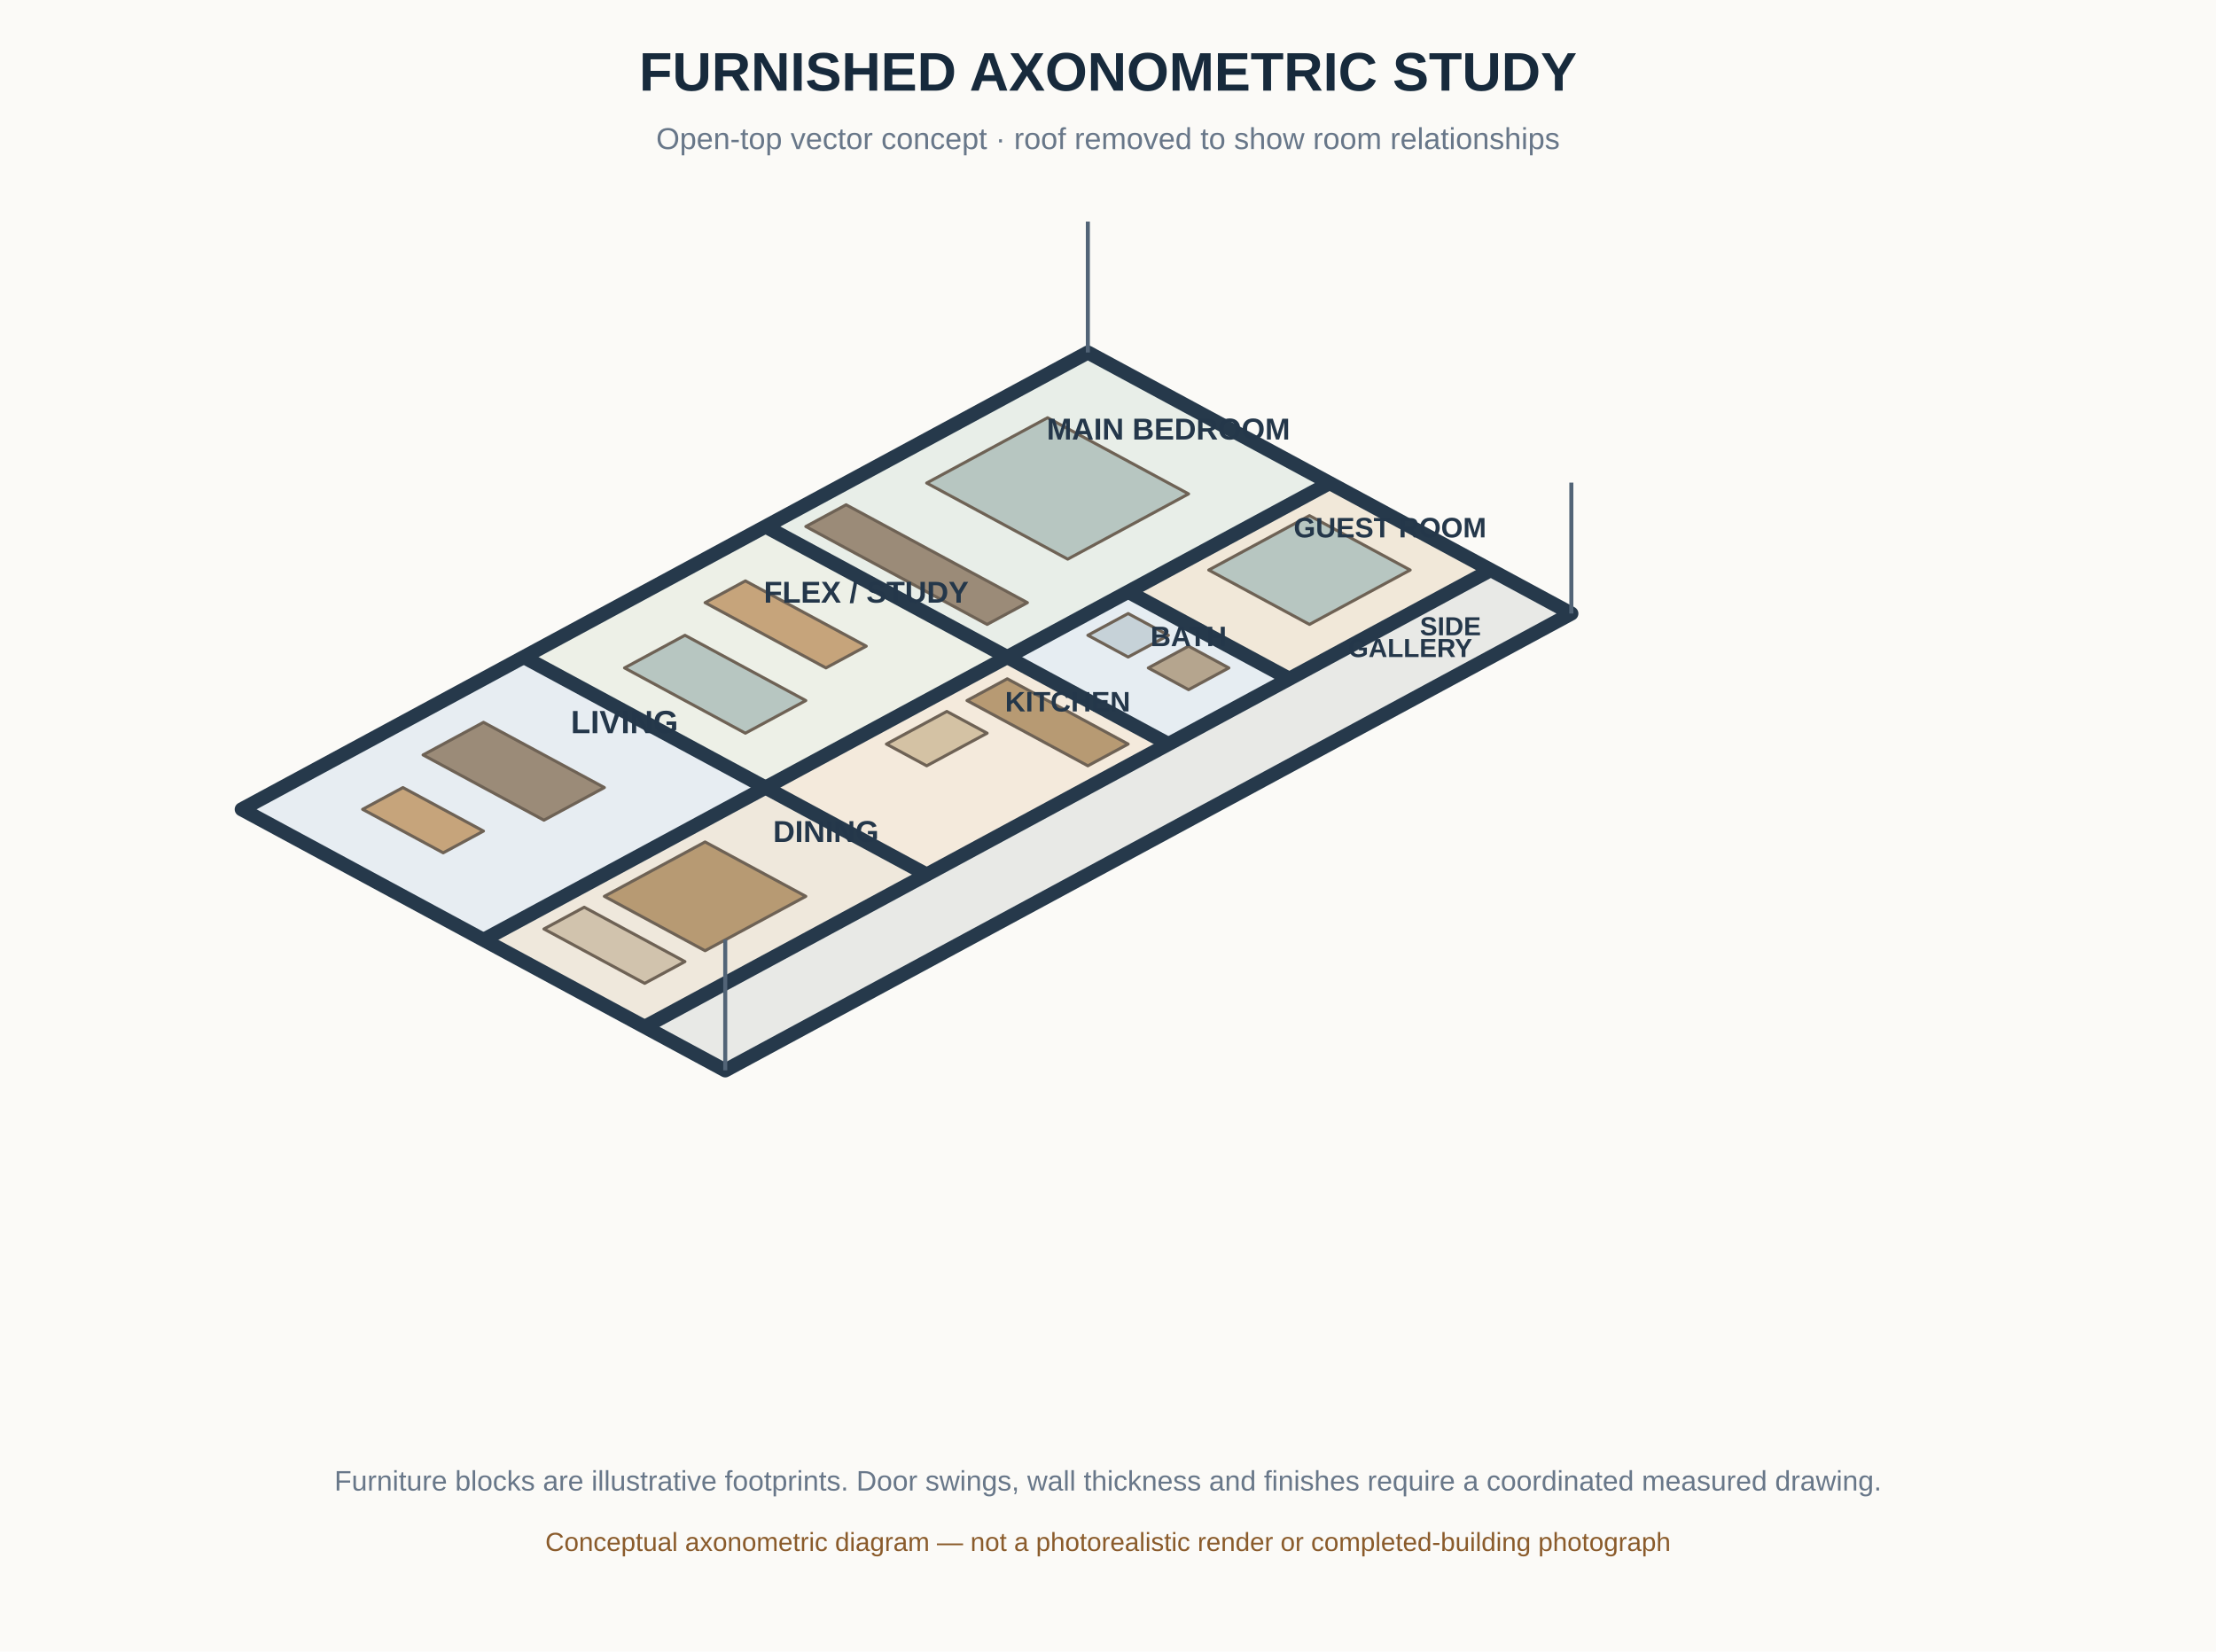
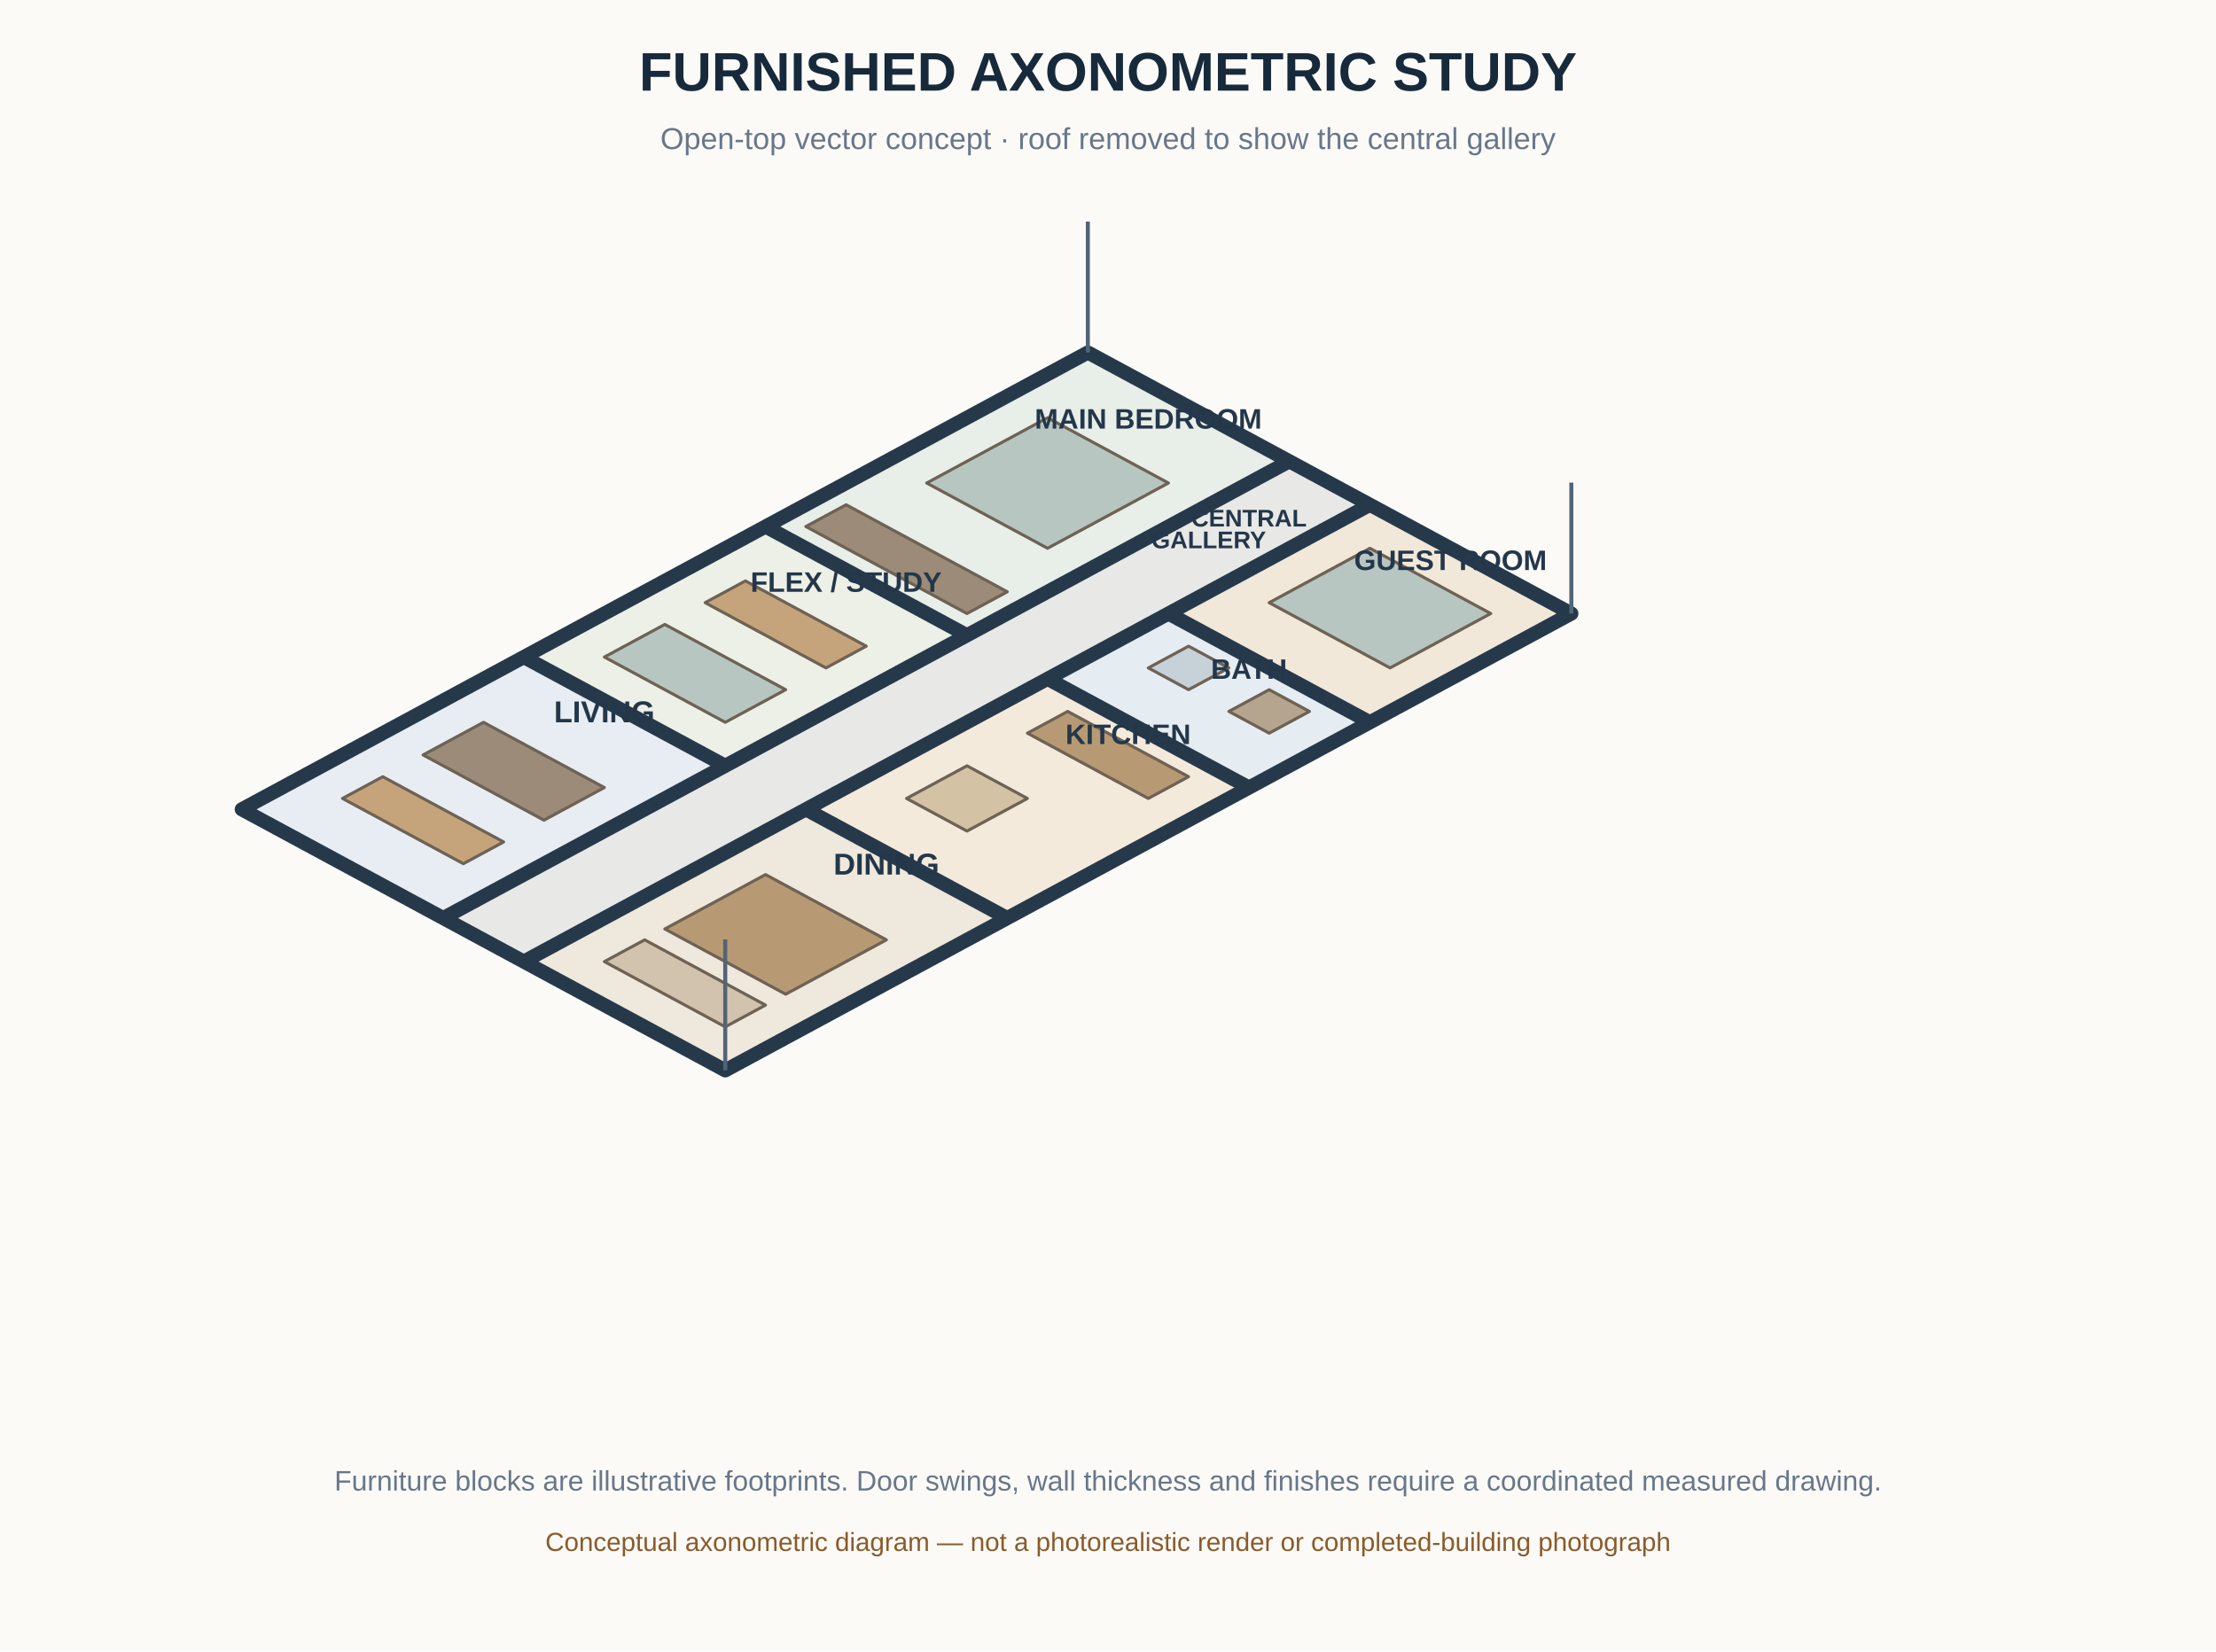
<svg xmlns="http://www.w3.org/2000/svg" width="1100" height="820" viewBox="0 0 1100 820" role="img" aria-labelledby="title desc">
  <rect width="1100" height="820" fill="#fbfaf7" />
  <text x="550" y="45" text-anchor="middle" font-family="Arial,sans-serif" font-size="27" font-weight="700" fill="#172a3c">FURNISHED AXONOMETRIC STUDY</text>
-   <text x="550" y="74" text-anchor="middle" font-family="Arial,sans-serif" font-size="15" fill="#687789">Open-top vector concept · roof removed to show room relationships</text>
-   <polygon points="540,175 660,239.8 500,326.2 380,261.4" fill="#e8eee8" stroke="#53616b" stroke-width="2" stroke-linejoin="round" />
-   <polygon points="660,239.8 740,283 640,337 560,293.8" fill="#f1e8d9" stroke="#53616b" stroke-width="2" stroke-linejoin="round" />
-   <polygon points="560,293.8 640,337 580,369.4 500,326.2" fill="#e6edf2" stroke="#53616b" stroke-width="2" stroke-linejoin="round" />
-   <polygon points="380,261.4 500,326.2 380,391 260,326.2" fill="#edf0e7" stroke="#53616b" stroke-width="2" stroke-linejoin="round" />
-   <polygon points="500,326.2 580,369.4 460,434.2 380,391" fill="#f4eadc" stroke="#53616b" stroke-width="2" stroke-linejoin="round" />
-   <polygon points="260,326.2 380,391 240,466.6 120,401.8" fill="#e7edf2" stroke="#53616b" stroke-width="2" stroke-linejoin="round" />
-   <polygon points="380,391 460,434.2 320,509.8 240,466.6" fill="#efe8dc" stroke="#53616b" stroke-width="2" stroke-linejoin="round" />
-   <polygon points="740,283 780,304.6 360,531.4 320,509.8" fill="#e8e9e6" stroke="#53616b" stroke-width="2" stroke-linejoin="round" />
-   <polygon points="520,207.4 590,245.2 530,277.6 460,239.8" fill="#b7c6c1" stroke="#6e6255" stroke-width="1.5" stroke-linejoin="round" />
-   <polygon points="420,250.6 510,299.2 490,310 400,261.4" fill="#9b8b78" stroke="#6e6255" stroke-width="1.5" stroke-linejoin="round" />
-   <polygon points="650,256 700,283 650,310 600,283" fill="#b7c6c1" stroke="#6e6255" stroke-width="1.5" stroke-linejoin="round" />
-   <polygon points="560,304.6 580,315.4 560,326.2 540,315.4" fill="#c6d2d8" stroke="#6e6255" stroke-width="1.5" stroke-linejoin="round" />
-   <polygon points="590,320.8 610,331.6 590,342.4 570,331.6" fill="#b5a58e" stroke="#6e6255" stroke-width="1.5" stroke-linejoin="round" />
+   <text x="550" y="74" text-anchor="middle" font-family="Arial,sans-serif" font-size="15" fill="#687789">Open-top vector concept · roof removed to show the central gallery</text>
+   <polygon points="540,175 640,229 480,315.4 380,261.4" fill="#e8eee8" stroke="#53616b" stroke-width="2" stroke-linejoin="round" />
+   <polygon points="680,250.6 780,304.6 680,358.6 580,304.6" fill="#f1e8d9" stroke="#53616b" stroke-width="2" stroke-linejoin="round" />
+   <polygon points="580,304.6 680,358.6 620,391 520,337" fill="#e6edf2" stroke="#53616b" stroke-width="2" stroke-linejoin="round" />
+   <polygon points="380,261.4 480,315.4 360,380.2 260,326.2" fill="#edf0e7" stroke="#53616b" stroke-width="2" stroke-linejoin="round" />
+   <polygon points="520,337 620,391 500,455.8 400,401.8" fill="#f4eadc" stroke="#53616b" stroke-width="2" stroke-linejoin="round" />
+   <polygon points="260,326.2 360,380.2 220,455.8 120,401.8" fill="#e7edf2" stroke="#53616b" stroke-width="2" stroke-linejoin="round" />
+   <polygon points="400,401.8 500,455.8 360,531.4 260,477.4" fill="#efe8dc" stroke="#53616b" stroke-width="2" stroke-linejoin="round" />
+   <polygon points="640,229 680,250.6 260,477.4 220,455.8" fill="#e8e9e6" stroke="#53616b" stroke-width="2" stroke-linejoin="round" />
+   <polygon points="520,207.4 580,239.8 520,272.2 460,239.8" fill="#b7c6c1" stroke="#6e6255" stroke-width="1.5" stroke-linejoin="round" />
+   <polygon points="420,250.6 500,293.8 480,304.6 400,261.4" fill="#9b8b78" stroke="#6e6255" stroke-width="1.5" stroke-linejoin="round" />
+   <polygon points="680,272.2 740,304.6 690,331.6 630,299.2" fill="#b7c6c1" stroke="#6e6255" stroke-width="1.5" stroke-linejoin="round" />
+   <polygon points="590,320.8 610,331.6 590,342.4 570,331.6" fill="#c6d2d8" stroke="#6e6255" stroke-width="1.5" stroke-linejoin="round" />
+   <polygon points="630,342.4 650,353.2 630,364 610,353.2" fill="#b5a58e" stroke="#6e6255" stroke-width="1.5" stroke-linejoin="round" />
  <polygon points="370,288.4 430,320.8 410,331.6 350,299.2" fill="#c6a47b" stroke="#6e6255" stroke-width="1.5" stroke-linejoin="round" />
-   <polygon points="340,315.4 400,347.8 370,364 310,331.6" fill="#b7c6c1" stroke="#6e6255" stroke-width="1.5" stroke-linejoin="round" />
-   <polygon points="500,337 560,369.4 540,380.2 480,347.8" fill="#b79a73" stroke="#6e6255" stroke-width="1.5" stroke-linejoin="round" />
-   <polygon points="470,353.2 490,364 460,380.2 440,369.4" fill="#d4c2a4" stroke="#6e6255" stroke-width="1.5" stroke-linejoin="round" />
+   <polygon points="330,310 390,342.4 360,358.6 300,326.2" fill="#b7c6c1" stroke="#6e6255" stroke-width="1.5" stroke-linejoin="round" />
+   <polygon points="530,353.2 590,385.6 570,396.4 510,364" fill="#b79a73" stroke="#6e6255" stroke-width="1.5" stroke-linejoin="round" />
+   <polygon points="480,380.2 510,396.4 480,412.6 450,396.4" fill="#d4c2a4" stroke="#6e6255" stroke-width="1.5" stroke-linejoin="round" />
  <polygon points="240,358.6 300,391 270,407.2 210,374.8" fill="#9b8b78" stroke="#6e6255" stroke-width="1.5" stroke-linejoin="round" />
-   <polygon points="200,391 240,412.6 220,423.4 180,401.8" fill="#c6a47b" stroke="#6e6255" stroke-width="1.5" stroke-linejoin="round" />
-   <polygon points="350,418 400,445 350,472 300,445" fill="#b79a73" stroke="#6e6255" stroke-width="1.5" stroke-linejoin="round" />
-   <polygon points="290,450.4 340,477.4 320,488.2 270,461.2" fill="#d1c3ad" stroke="#6e6255" stroke-width="1.5" stroke-linejoin="round" />
+   <polygon points="190,385.6 250,418 230,428.8 170,396.4" fill="#c6a47b" stroke="#6e6255" stroke-width="1.5" stroke-linejoin="round" />
+   <polygon points="380,434.2 440,466.6 390,493.6 330,461.2" fill="#b79a73" stroke="#6e6255" stroke-width="1.5" stroke-linejoin="round" />
+   <polygon points="320,466.6 380,499 360,509.8 300,477.4" fill="#d1c3ad" stroke="#6e6255" stroke-width="1.5" stroke-linejoin="round" />
  <g stroke="#26394b" stroke-width="7" fill="none" stroke-linejoin="round">
    <path d="M540 175L780 304.6L360 531.4L120 401.8Z" />
-     <path d="M660 239.8L240 466.6 M740 283L320 509.8" />
-     <path d="M380 261.4L580 369.4 M260 326.2L460 434.2 M560 293.8L640 337" />
+     <path d="M640 229L220 455.8 M680 250.6L260 477.4" />
+     <path d="M380 261.4L480 315.4 M580 304.6L680 358.6 M520 337L620 391 M260 326.2L360 380.2 M400 401.8L500 455.8" />
  </g>
-   <text x="580" y="218.2" text-anchor="middle" font-family="Arial,sans-serif" font-size="15" font-weight="700" fill="#24374a">MAIN BEDROOM</text>
-   <text x="690" y="266.8" text-anchor="middle" font-family="Arial,sans-serif" font-size="14" font-weight="700" fill="#24374a">GUEST ROOM</text>
-   <text x="590" y="320.8" text-anchor="middle" font-family="Arial,sans-serif" font-size="14" font-weight="700" fill="#24374a">BATH</text>
-   <text x="430" y="299.2" text-anchor="middle" font-family="Arial,sans-serif" font-size="15" font-weight="700" fill="#24374a">FLEX / STUDY</text>
-   <text x="530" y="353.2" text-anchor="middle" font-family="Arial,sans-serif" font-size="14" font-weight="700" fill="#24374a">KITCHEN</text>
-   <text x="310" y="364" text-anchor="middle" font-family="Arial,sans-serif" font-size="16" font-weight="700" fill="#24374a">LIVING</text>
-   <text x="410" y="418" text-anchor="middle" font-family="Arial,sans-serif" font-size="15" font-weight="700" fill="#24374a">DINING</text>
-   <text x="720" y="315.4" text-anchor="middle" font-family="Arial,sans-serif" font-size="13" font-weight="700" fill="#24374a">SIDE</text>
-   <text x="700" y="326.2" text-anchor="middle" font-family="Arial,sans-serif" font-size="13" font-weight="700" fill="#24374a">GALLERY</text>
+   <text x="570" y="212.8" text-anchor="middle" font-family="Arial,sans-serif" font-size="14" font-weight="700" fill="#24374a">MAIN BEDROOM</text>
+   <text x="720" y="283" text-anchor="middle" font-family="Arial,sans-serif" font-size="14" font-weight="700" fill="#24374a">GUEST ROOM</text>
+   <text x="620" y="337" text-anchor="middle" font-family="Arial,sans-serif" font-size="14" font-weight="700" fill="#24374a">BATH</text>
+   <text x="420" y="293.8" text-anchor="middle" font-family="Arial,sans-serif" font-size="14" font-weight="700" fill="#24374a">FLEX / STUDY</text>
+   <text x="560" y="369.4" text-anchor="middle" font-family="Arial,sans-serif" font-size="14" font-weight="700" fill="#24374a">KITCHEN</text>
+   <text x="300" y="358.6" text-anchor="middle" font-family="Arial,sans-serif" font-size="15" font-weight="700" fill="#24374a">LIVING</text>
+   <text x="440" y="434.2" text-anchor="middle" font-family="Arial,sans-serif" font-size="15" font-weight="700" fill="#24374a">DINING</text>
+   <text x="620" y="261.4" text-anchor="middle" font-family="Arial,sans-serif" font-size="12" font-weight="700" fill="#24374a">CENTRAL</text>
+   <text x="600" y="272.2" text-anchor="middle" font-family="Arial,sans-serif" font-size="12" font-weight="700" fill="#24374a">GALLERY</text>
  <g stroke="#526477" stroke-width="2" fill="none">
    <path d="M540 175v-65 M780 304.6v-65 M360 531.4v-65" />
  </g>
  <text x="550" y="740" text-anchor="middle" font-family="Arial,sans-serif" font-size="14" fill="#687789">Furniture blocks are illustrative footprints. Door swings, wall thickness and finishes require a coordinated measured drawing.</text>
  <text x="550" y="770" text-anchor="middle" font-family="Arial,sans-serif" font-size="13" fill="#8a5b2b">Conceptual axonometric diagram — not a photorealistic render or completed-building photograph</text>
</svg>
